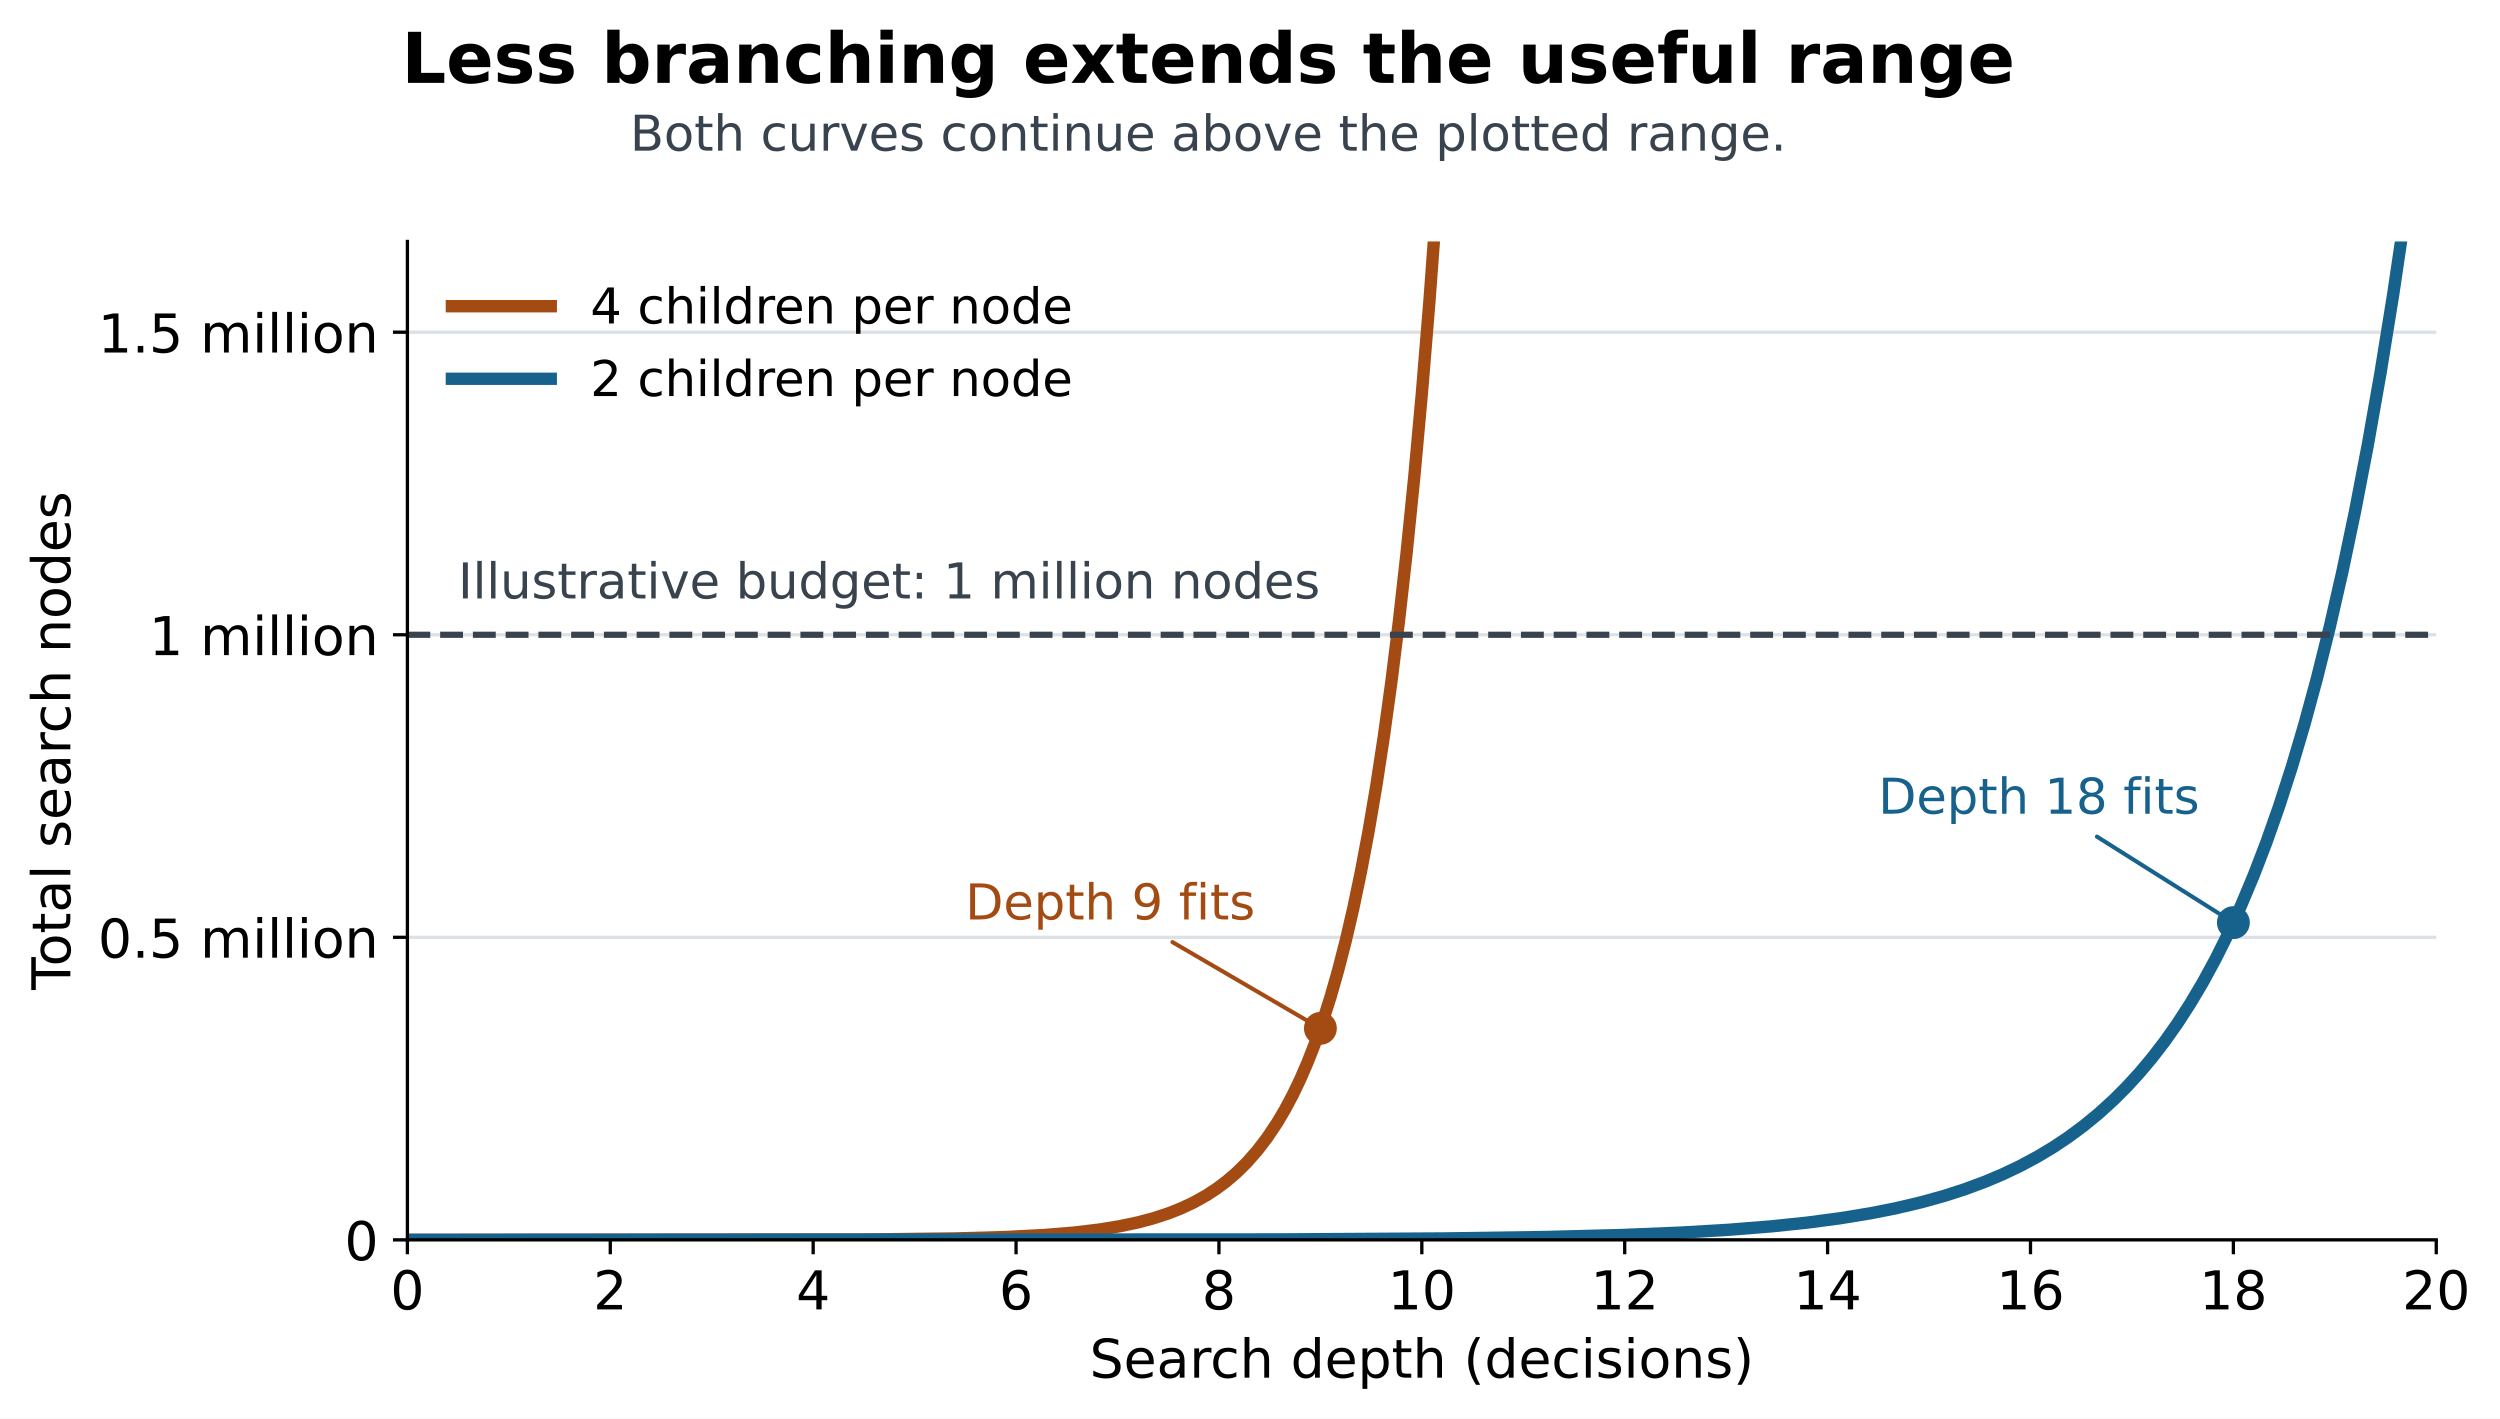
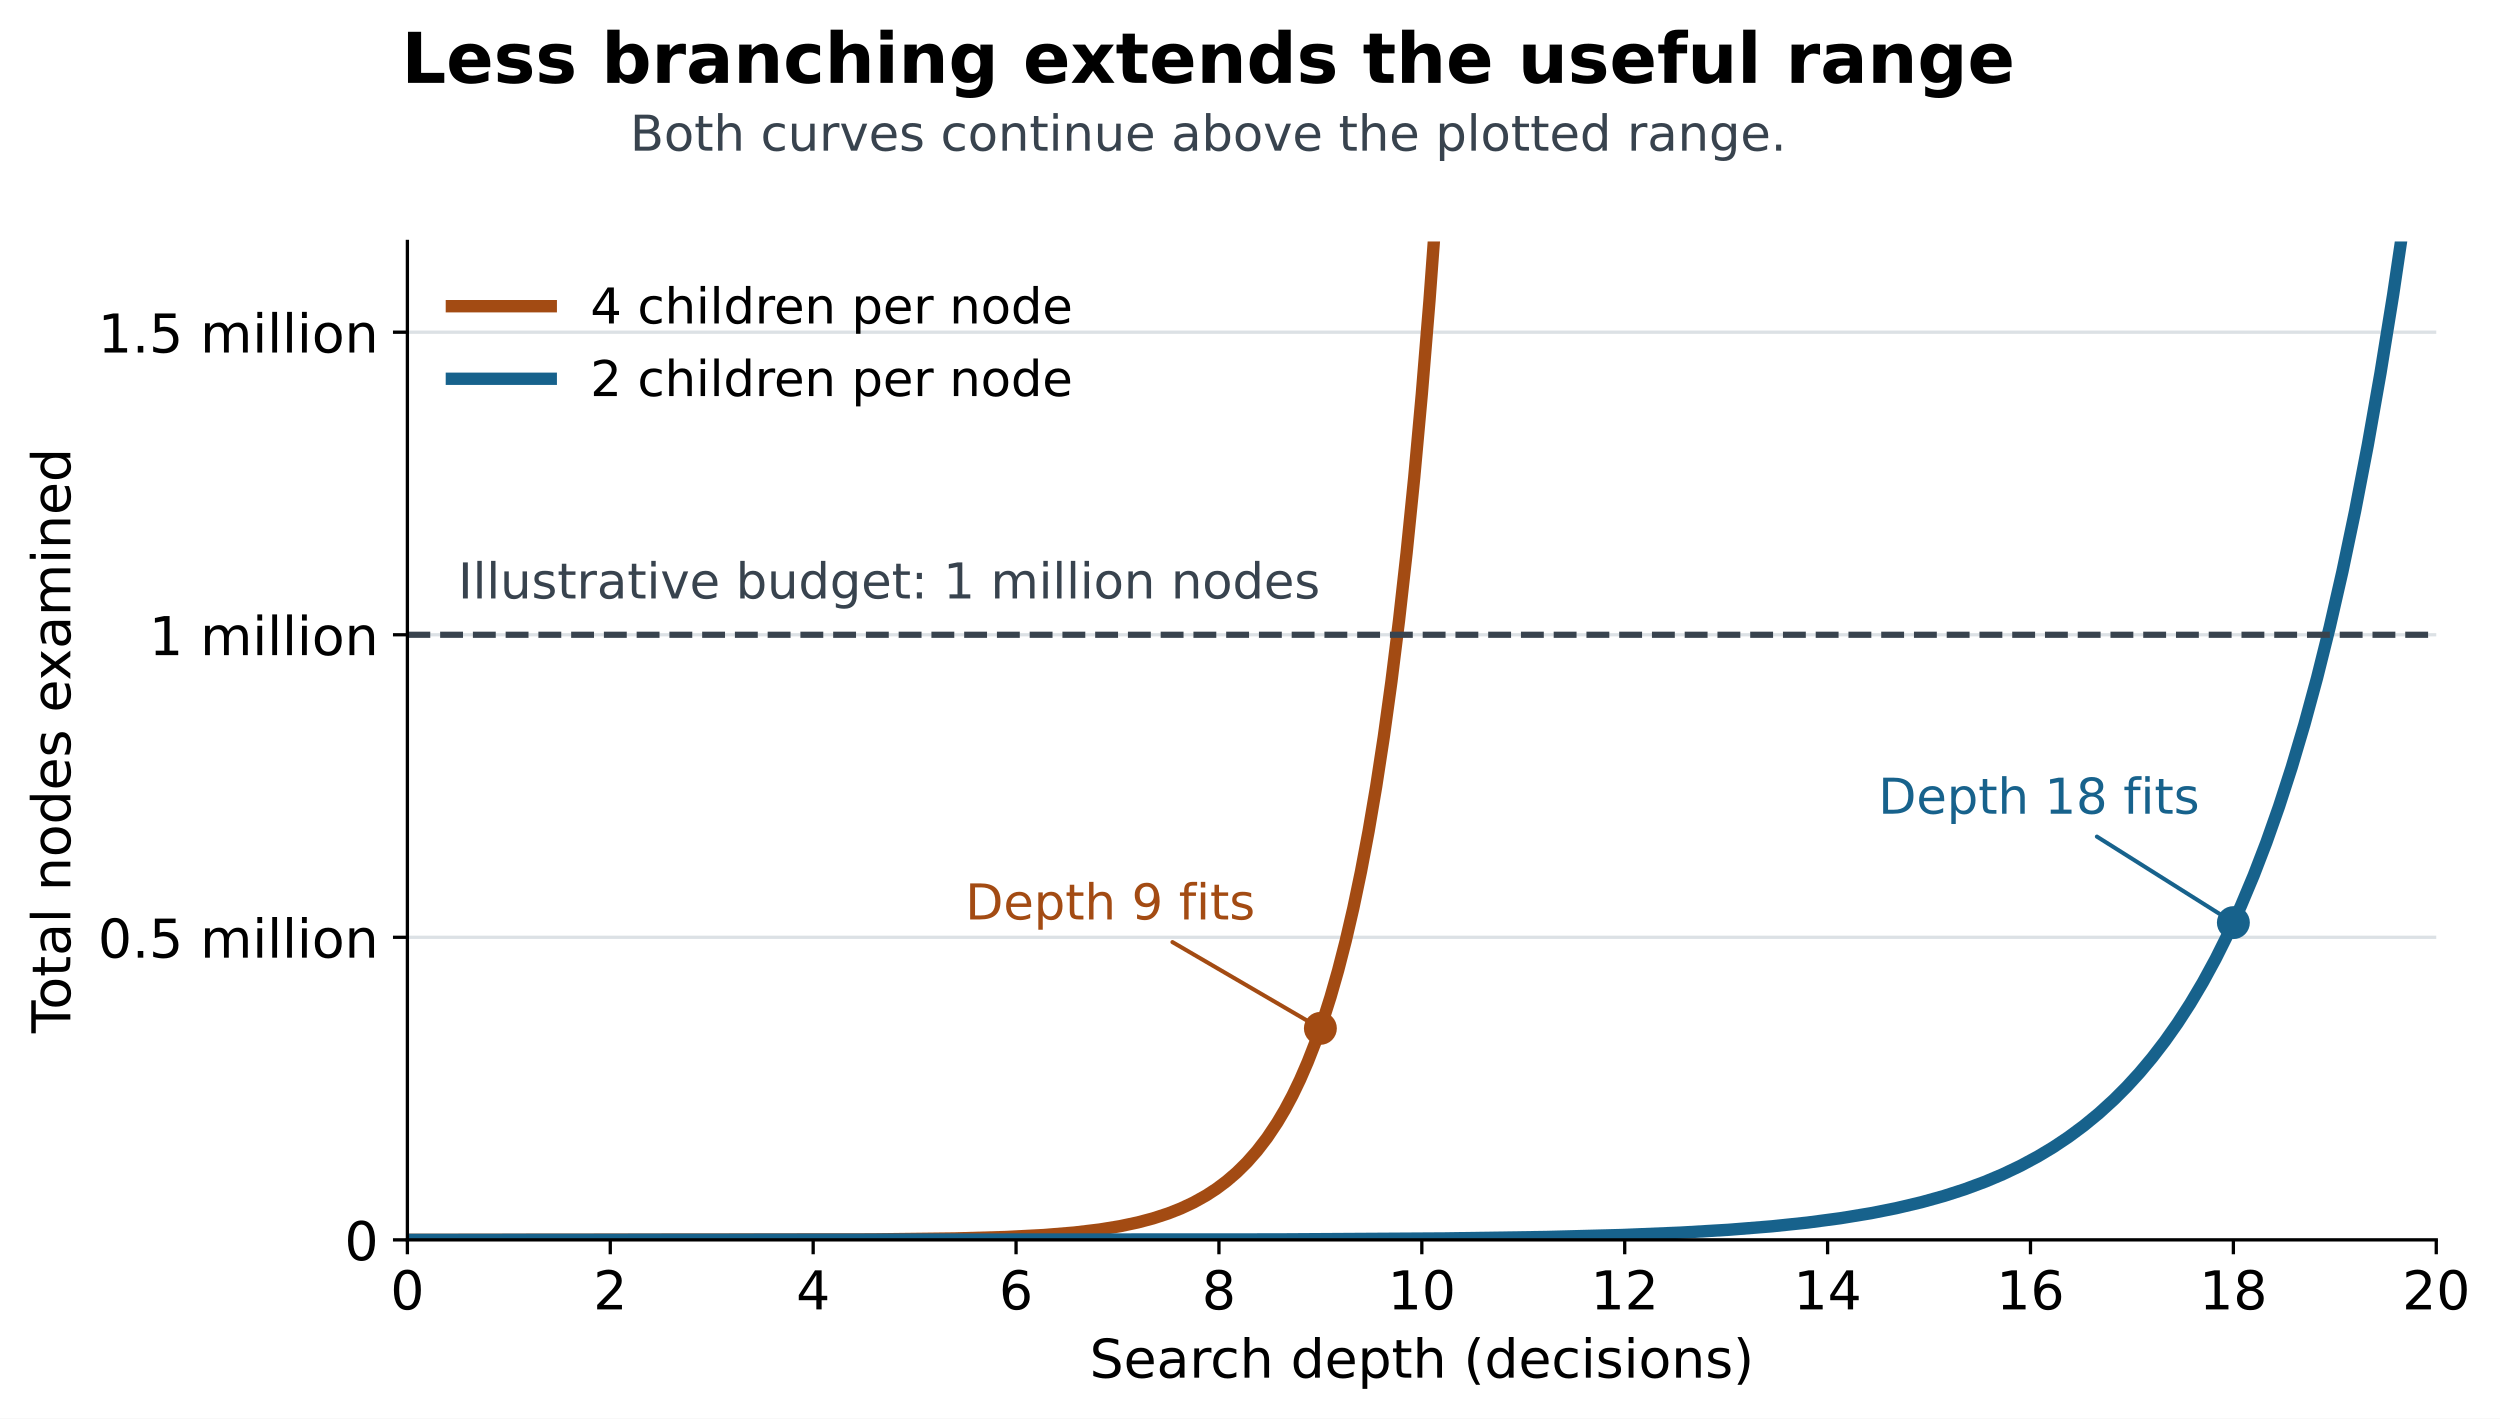
<svg xmlns="http://www.w3.org/2000/svg" xmlns:xlink="http://www.w3.org/1999/xlink" width="606.841pt" height="344.323pt" viewBox="0 0 606.841 344.323" version="1.1" role="img" aria-labelledby="growth-title growth-desc">
  <defs>
    <style type="text/css">*{stroke-linejoin: round; stroke-linecap: butt}</style>
  </defs>
  <g id="figure_1">
    <g id="patch_1">
      <path d="M 0 344.323  L 606.841 344.323  L 606.841 0  L 0 0  z " style="fill: #ffffff" />
    </g>
    <g id="axes_1">
      <g id="patch_2">
        <path d="M 98.889 300.96  L 591.369 300.96  L 591.369 58.608  L 98.889 58.608  z " style="fill: #ffffff" />
      </g>
      <g id="matplotlib.axis_1">
        <g id="xtick_1">
          <g id="line2d_1">
            <defs>
              <path id="mf67bbd25a2" d="M 0 0  L 0 3.5  " style="stroke: #000000; stroke-width: 0.8" />
            </defs>
            <g>
              <use xlink:href="#mf67bbd25a2" x="98.889" y="300.96" style="stroke: #000000; stroke-width: 0.8" />
            </g>
          </g>
          <g id="text_1">
            <text style="font-size: 13px; font-family: 'DejaVu Sans'; text-anchor: middle" x="98.889" y="317.838" transform="rotate(-0 98.88938 317.838)">0</text>
          </g>
        </g>
        <g id="xtick_2">
          <g id="line2d_2">
            <g>
              <use xlink:href="#mf67bbd25a2" x="148.137" y="300.96" style="stroke: #000000; stroke-width: 0.8" />
            </g>
          </g>
          <g id="text_2">
            <text style="font-size: 13px; font-family: 'DejaVu Sans'; text-anchor: middle" x="148.137" y="317.838" transform="rotate(-0 148.1374 317.838)">2</text>
          </g>
        </g>
        <g id="xtick_3">
          <g id="line2d_3">
            <g>
              <use xlink:href="#mf67bbd25a2" x="197.385" y="300.96" style="stroke: #000000; stroke-width: 0.8" />
            </g>
          </g>
          <g id="text_3">
            <text style="font-size: 13px; font-family: 'DejaVu Sans'; text-anchor: middle" x="197.385" y="317.838" transform="rotate(-0 197.3854 317.838)">4</text>
          </g>
        </g>
        <g id="xtick_4">
          <g id="line2d_4">
            <g>
              <use xlink:href="#mf67bbd25a2" x="246.633" y="300.96" style="stroke: #000000; stroke-width: 0.8" />
            </g>
          </g>
          <g id="text_4">
            <text style="font-size: 13px; font-family: 'DejaVu Sans'; text-anchor: middle" x="246.633" y="317.838" transform="rotate(-0 246.6334 317.838)">6</text>
          </g>
        </g>
        <g id="xtick_5">
          <g id="line2d_5">
            <g>
              <use xlink:href="#mf67bbd25a2" x="295.881" y="300.96" style="stroke: #000000; stroke-width: 0.8" />
            </g>
          </g>
          <g id="text_5">
            <text style="font-size: 13px; font-family: 'DejaVu Sans'; text-anchor: middle" x="295.881" y="317.838" transform="rotate(-0 295.8814 317.838)">8</text>
          </g>
        </g>
        <g id="xtick_6">
          <g id="line2d_6">
            <g>
              <use xlink:href="#mf67bbd25a2" x="345.129" y="300.96" style="stroke: #000000; stroke-width: 0.8" />
            </g>
          </g>
          <g id="text_6">
            <text style="font-size: 13px; font-family: 'DejaVu Sans'; text-anchor: middle" x="345.129" y="317.838" transform="rotate(-0 345.1294 317.838)">10</text>
          </g>
        </g>
        <g id="xtick_7">
          <g id="line2d_7">
            <g>
              <use xlink:href="#mf67bbd25a2" x="394.377" y="300.96" style="stroke: #000000; stroke-width: 0.8" />
            </g>
          </g>
          <g id="text_7">
            <text style="font-size: 13px; font-family: 'DejaVu Sans'; text-anchor: middle" x="394.377" y="317.838" transform="rotate(-0 394.3774 317.838)">12</text>
          </g>
        </g>
        <g id="xtick_8">
          <g id="line2d_8">
            <g>
              <use xlink:href="#mf67bbd25a2" x="443.625" y="300.96" style="stroke: #000000; stroke-width: 0.8" />
            </g>
          </g>
          <g id="text_8">
            <text style="font-size: 13px; font-family: 'DejaVu Sans'; text-anchor: middle" x="443.625" y="317.838" transform="rotate(-0 443.6254 317.838)">14</text>
          </g>
        </g>
        <g id="xtick_9">
          <g id="line2d_9">
            <g>
              <use xlink:href="#mf67bbd25a2" x="492.873" y="300.96" style="stroke: #000000; stroke-width: 0.8" />
            </g>
          </g>
          <g id="text_9">
            <text style="font-size: 13px; font-family: 'DejaVu Sans'; text-anchor: middle" x="492.873" y="317.838" transform="rotate(-0 492.8734 317.838)">16</text>
          </g>
        </g>
        <g id="xtick_10">
          <g id="line2d_10">
            <g>
              <use xlink:href="#mf67bbd25a2" x="542.121" y="300.96" style="stroke: #000000; stroke-width: 0.8" />
            </g>
          </g>
          <g id="text_10">
            <text style="font-size: 13px; font-family: 'DejaVu Sans'; text-anchor: middle" x="542.121" y="317.838" transform="rotate(-0 542.1214 317.838)">18</text>
          </g>
        </g>
        <g id="xtick_11">
          <g id="line2d_11">
            <g>
              <use xlink:href="#mf67bbd25a2" x="591.369" y="300.96" style="stroke: #000000; stroke-width: 0.8" />
            </g>
          </g>
          <g id="text_11">
            <text style="font-size: 13px; font-family: 'DejaVu Sans'; text-anchor: middle" x="591.369" y="317.838" transform="rotate(-0 591.3694 317.838)">20</text>
          </g>
        </g>
        <g id="text_12">
          <text style="font-size: 13px; font-family: 'DejaVu Sans'; text-anchor: middle" x="345.129" y="334.42" transform="rotate(-0 345.1294 334.4195)">Search depth (decisions)</text>
        </g>
      </g>
      <g id="matplotlib.axis_2">
        <g id="ytick_1">
          <g id="line2d_12">
            <path d="M 98.889 300.96  L 591.369 300.96  " clip-path="url(#pf4ca13bee1)" style="fill: none; stroke: #dce1e5; stroke-width: 0.8; stroke-linecap: square" />
          </g>
          <g id="line2d_13">
            <defs>
              <path id="m108c752df3" d="M 0 0  L -3.5 0  " style="stroke: #000000; stroke-width: 0.8" />
            </defs>
            <g>
              <use xlink:href="#m108c752df3" x="98.889" y="300.96" style="stroke: #000000; stroke-width: 0.8" />
            </g>
          </g>
          <g id="text_13">
            <text style="font-size: 13px; font-family: 'DejaVu Sans'; text-anchor: end" x="91.889" y="305.899" transform="rotate(-0 91.88938 305.899)">0</text>
          </g>
        </g>
        <g id="ytick_2">
          <g id="line2d_14">
            <path d="M 98.889 227.52  L 591.369 227.52  " clip-path="url(#pf4ca13bee1)" style="fill: none; stroke: #dce1e5; stroke-width: 0.8; stroke-linecap: square" />
          </g>
          <g id="line2d_15">
            <g>
              <use xlink:href="#m108c752df3" x="98.889" y="227.52" style="stroke: #000000; stroke-width: 0.8" />
            </g>
          </g>
          <g id="text_14">
            <text style="font-size: 13px; font-family: 'DejaVu Sans'; text-anchor: end" x="91.889" y="232.459" transform="rotate(-0 91.88938 232.459)">0.5 million</text>
          </g>
        </g>
        <g id="ytick_3">
          <g id="line2d_16">
            <path d="M 98.889 154.08  L 591.369 154.08  " clip-path="url(#pf4ca13bee1)" style="fill: none; stroke: #dce1e5; stroke-width: 0.8; stroke-linecap: square" />
          </g>
          <g id="line2d_17">
            <g>
              <use xlink:href="#m108c752df3" x="98.889" y="154.08" style="stroke: #000000; stroke-width: 0.8" />
            </g>
          </g>
          <g id="text_15">
            <text style="font-size: 13px; font-family: 'DejaVu Sans'; text-anchor: end" x="91.889" y="159.019" transform="rotate(-0 91.88938 159.019)">1 million</text>
          </g>
        </g>
        <g id="ytick_4">
          <g id="line2d_18">
            <path d="M 98.889 80.64  L 591.369 80.64  " clip-path="url(#pf4ca13bee1)" style="fill: none; stroke: #dce1e5; stroke-width: 0.8; stroke-linecap: square" />
          </g>
          <g id="line2d_19">
            <g>
              <use xlink:href="#m108c752df3" x="98.889" y="80.64" style="stroke: #000000; stroke-width: 0.8" />
            </g>
          </g>
          <g id="text_16">
            <text style="font-size: 13px; font-family: 'DejaVu Sans'; text-anchor: end" x="91.889" y="85.579" transform="rotate(-0 91.88938 85.57898)">1.5 million</text>
          </g>
        </g>
        <g id="text_17">
-           <text style="font-size: 13px; font-family: 'DejaVu Sans'; text-anchor: middle" x="17.078" y="179.784" transform="rotate(-90 17.07797 179.784)">Total search nodes</text>
+           <text style="font-size: 13px; font-family: 'DejaVu Sans'; text-anchor: middle" x="17.078" y="179.784" transform="rotate(-90 17.07797 179.784)">Total nodes examined</text>
        </g>
      </g>
      <g id="line2d_20">
        <path d="M 98.889 300.96  L 211.544 300.849  L 231.859 300.611  L 244.171 300.262  L 253.405 299.786  L 260.792 299.18  L 266.948 298.443  L 271.873 297.638  L 276.182 296.726  L 279.876 295.748  L 283.569 294.543  L 286.647 293.329  L 289.725 291.885  L 292.803 290.168  L 295.266 288.563  L 297.728 286.719  L 300.191 284.602  L 302.653 282.169  L 305.115 279.375  L 307.578 276.165  L 310.04 272.478  L 311.887 269.358  L 313.734 265.895  L 315.581 262.053  L 317.427 257.79  L 319.274 253.06  L 321.121 247.811  L 322.968 241.988  L 324.815 235.526  L 326.661 228.357  L 328.508 220.402  L 330.355 211.575  L 332.202 201.781  L 334.049 190.914  L 335.895 178.856  L 337.742 165.478  L 339.589 150.633  L 341.436 134.161  L 343.283 115.885  L 345.129 95.607  L 346.976 73.106  L 348.823 48.141  L 350.67 20.439  L 351.977 -1  L 351.977 -1  " clip-path="url(#pf4ca13bee1)" style="fill: none; stroke: #a34b13; stroke-width: 3; stroke-linecap: square" />
      </g>
      <g id="line2d_21">
        <path d="M 98.889 300.96  L 310.04 300.848  L 350.67 300.609  L 375.294 300.257  L 393.762 299.778  L 407.921 299.198  L 419.617 298.512  L 430.082 297.673  L 438.701 296.77  L 446.703 295.712  L 454.091 294.498  L 460.247 293.276  L 466.403 291.822  L 471.943 290.28  L 476.868 288.691  L 481.793 286.867  L 486.102 285.049  L 490.411 282.998  L 494.72 280.681  L 498.414 278.459  L 502.107 275.994  L 505.801 273.258  L 509.495 270.223  L 513.188 266.855  L 516.266 263.768  L 519.344 260.402  L 522.422 256.731  L 525.5 252.728  L 528.578 248.363  L 531.656 243.602  L 534.734 238.411  L 537.812 232.749  L 540.89 226.576  L 543.968 219.844  L 547.046 212.502  L 550.124 204.496  L 553.202 195.765  L 556.28 186.244  L 559.358 175.861  L 562.436 164.539  L 565.514 152.192  L 568.592 138.727  L 571.67 124.044  L 574.748 108.031  L 577.826 90.57  L 580.904 71.528  L 583.982 50.762  L 587.06 28.117  L 590.138 3.423  L 590.662 -1  L 590.662 -1  " clip-path="url(#pf4ca13bee1)" style="fill: none; stroke: #17628c; stroke-width: 3; stroke-linecap: square" />
      </g>
      <g id="line2d_22">
        <path d="M 98.889 154.08  L 591.369 154.08  " clip-path="url(#pf4ca13bee1)" style="fill: none; stroke-dasharray: 5.55,2.4; stroke-dashoffset: 0; stroke: #38434e; stroke-width: 1.5" />
      </g>
      <g id="line2d_23">
        <defs>
          <path id="m6b64759b7e" d="M 0 3.5  C 0.928 3.5 1.819 3.131 2.475 2.475  C 3.131 1.819 3.5 0.928 3.5 0  C 3.5 -0.928 3.131 -1.819 2.475 -2.475  C 1.819 -3.131 0.928 -3.5 0 -3.5  C -0.928 -3.5 -1.819 -3.131 -2.475 -2.475  C -3.131 -1.819 -3.5 -0.928 -3.5 0  C -3.5 0.928 -3.131 1.819 -2.475 2.475  C -1.819 3.131 -0.928 3.5 0 3.5  z " style="stroke: #a34b13" />
        </defs>
        <g clip-path="url(#pf4ca13bee1)">
          <use xlink:href="#m6b64759b7e" x="320.505" y="249.622" style="fill: #a34b13; stroke: #a34b13" />
        </g>
      </g>
      <g id="line2d_24">
        <defs>
          <path id="md91ceb6181" d="M 0 3.5  C 0.928 3.5 1.819 3.131 2.475 2.475  C 3.131 1.819 3.5 0.928 3.5 0  C 3.5 -0.928 3.131 -1.819 2.475 -2.475  C 1.819 -3.131 0.928 -3.5 0 -3.5  C -0.928 -3.5 -1.819 -3.131 -2.475 -2.475  C -3.131 -1.819 -3.5 -0.928 -3.5 0  C -3.5 0.928 -3.131 1.819 -2.475 2.475  C -1.819 3.131 -0.928 3.5 0 3.5  z " style="stroke: #17628c" />
        </defs>
        <g clip-path="url(#pf4ca13bee1)">
          <use xlink:href="#md91ceb6181" x="542.121" y="223.953" style="fill: #17628c; stroke: #17628c" />
        </g>
      </g>
      <g id="patch_3">
        <path d="M 98.889 300.96  L 98.889 58.608  " style="fill: none; stroke: #000000; stroke-width: 0.8; stroke-linejoin: miter; stroke-linecap: square" />
      </g>
      <g id="patch_4">
        <path d="M 98.889 300.96  L 591.369 300.96  " style="fill: none; stroke: #000000; stroke-width: 0.8; stroke-linejoin: miter; stroke-linecap: square" />
      </g>
      <g id="text_18">
        <text style="font-size: 12px; font-family: 'DejaVu Sans'; text-anchor: start; fill: #38434e" x="111.201" y="145.267" transform="rotate(-0 111.2014 145.2672)">Illustrative budget: 1 million nodes</text>
      </g>
      <g id="patch_5">
        <path d="M 284.602 228.687  Q 301.689 238.65 318.776 248.614  " style="fill: none; stroke: #a34b13; stroke-linecap: round" />
      </g>
      <g id="text_19">
        <text style="font-size: 12px; font-family: 'DejaVu Sans'; text-anchor: start; fill: #a34b13" x="234.321" y="223.183" transform="rotate(-0 234.3214 223.1834)">Depth 9 fits</text>
      </g>
      <g id="patch_6">
        <path d="M 508.998 203.077  Q 524.713 212.981 540.427 222.885  " style="fill: none; stroke: #17628c; stroke-linecap: round" />
      </g>
      <g id="text_20">
        <text style="font-size: 12px; font-family: 'DejaVu Sans'; text-anchor: start; fill: #17628c" x="455.937" y="197.514" transform="rotate(-0 455.9374 197.5143)">Depth 18 fits</text>
      </g>
      <g id="legend_1">
        <g id="line2d_25">
          <path d="M 109.689 74.326  L 121.689 74.326  L 133.689 74.326  " style="fill: none; stroke: #a34b13; stroke-width: 3; stroke-linecap: square" />
        </g>
        <g id="text_21">
          <text style="font-size: 12px; font-family: 'DejaVu Sans'; text-anchor: start" x="143.289" y="78.526" transform="rotate(-0 143.2894 78.52612)">4 children per node</text>
        </g>
        <g id="line2d_26">
          <path d="M 109.689 91.94  L 121.689 91.94  L 133.689 91.94  " style="fill: none; stroke: #17628c; stroke-width: 3; stroke-linecap: square" />
        </g>
        <g id="text_22">
          <text style="font-size: 12px; font-family: 'DejaVu Sans'; text-anchor: start" x="143.289" y="96.14" transform="rotate(-0 143.2894 96.13988)">2 children per node</text>
        </g>
      </g>
    </g>
    <g id="text_23">
      <text style="font-weight: 700; font-size: 17px; font-family: 'DejaVu Sans'; text-anchor: middle" x="293.289" y="20.117" transform="rotate(-0 293.2894 20.11734)">Less branching extends the useful range</text>
    </g>
    <g id="text_24">
      <text style="font-size: 12px; font-family: 'DejaVu Sans'; text-anchor: middle; fill: #38434e" x="293.289" y="36.576" transform="rotate(-0 293.2894 36.576)">Both curves continue above the plotted range.</text>
    </g>
  </g>
  <defs>
    <clipPath id="pf4ca13bee1">
      <rect x="98.889" y="58.608" width="492.48" height="242.352" />
    </clipPath>
  </defs>
</svg>
